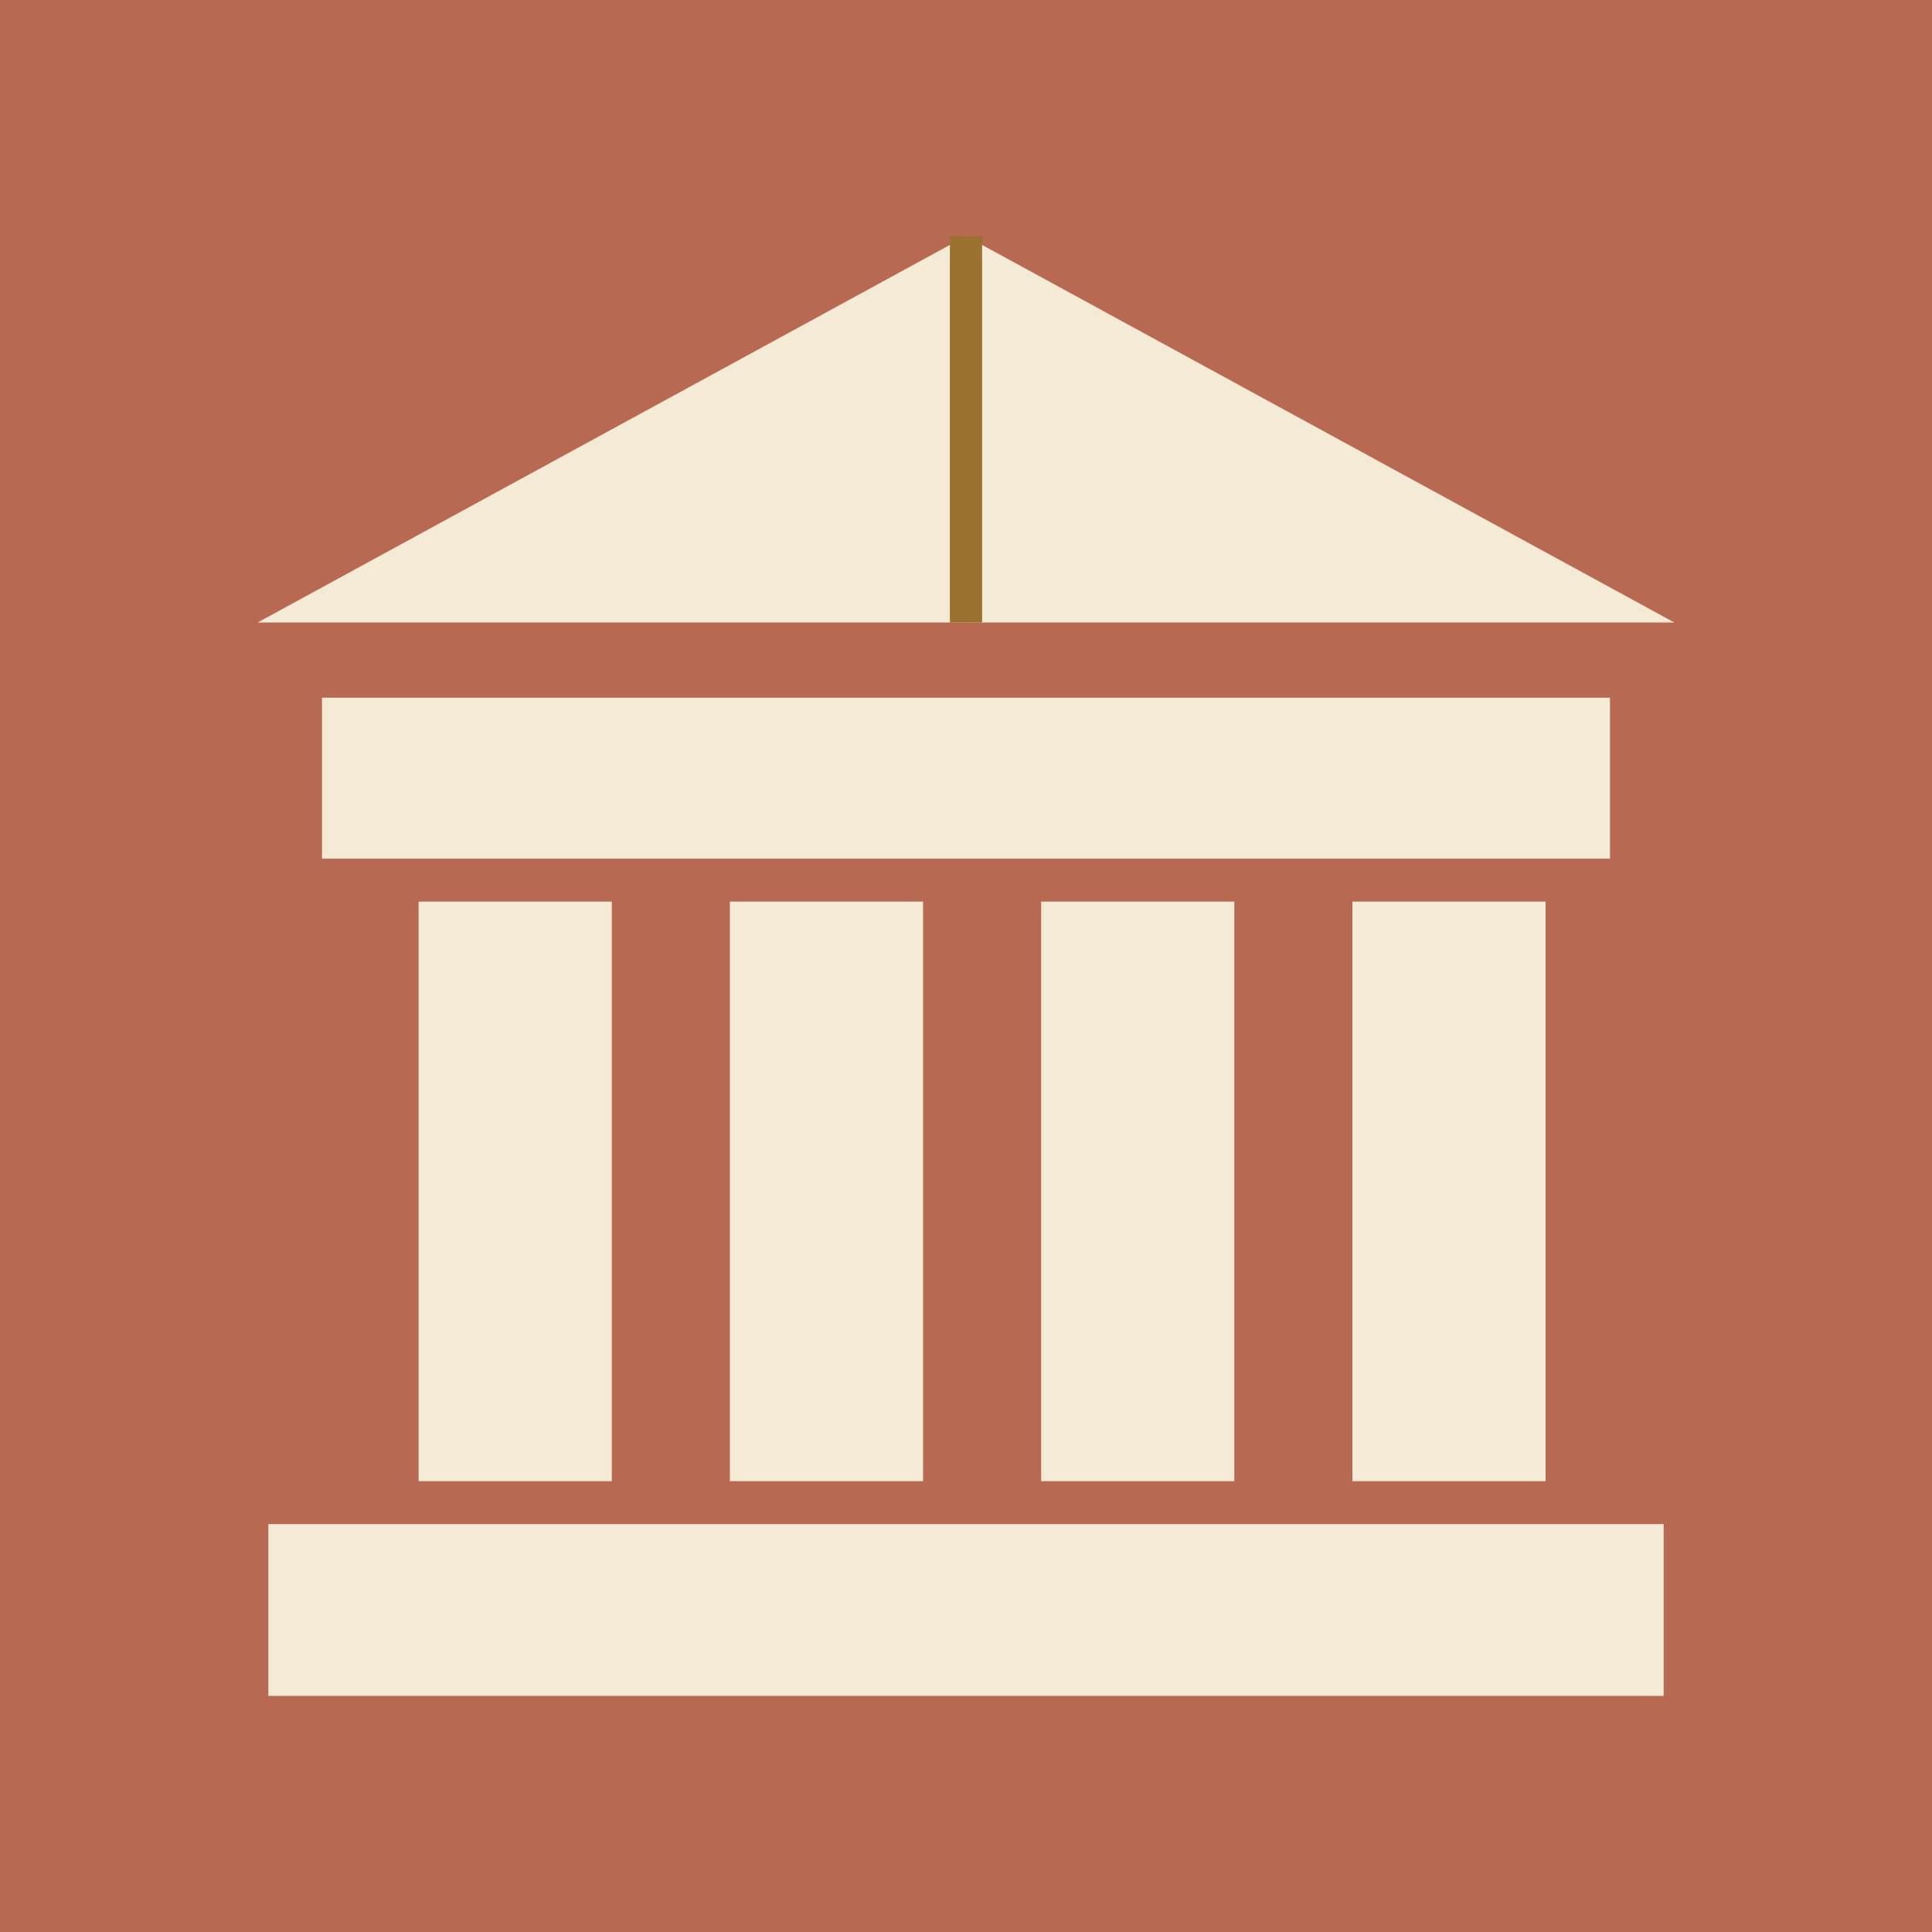
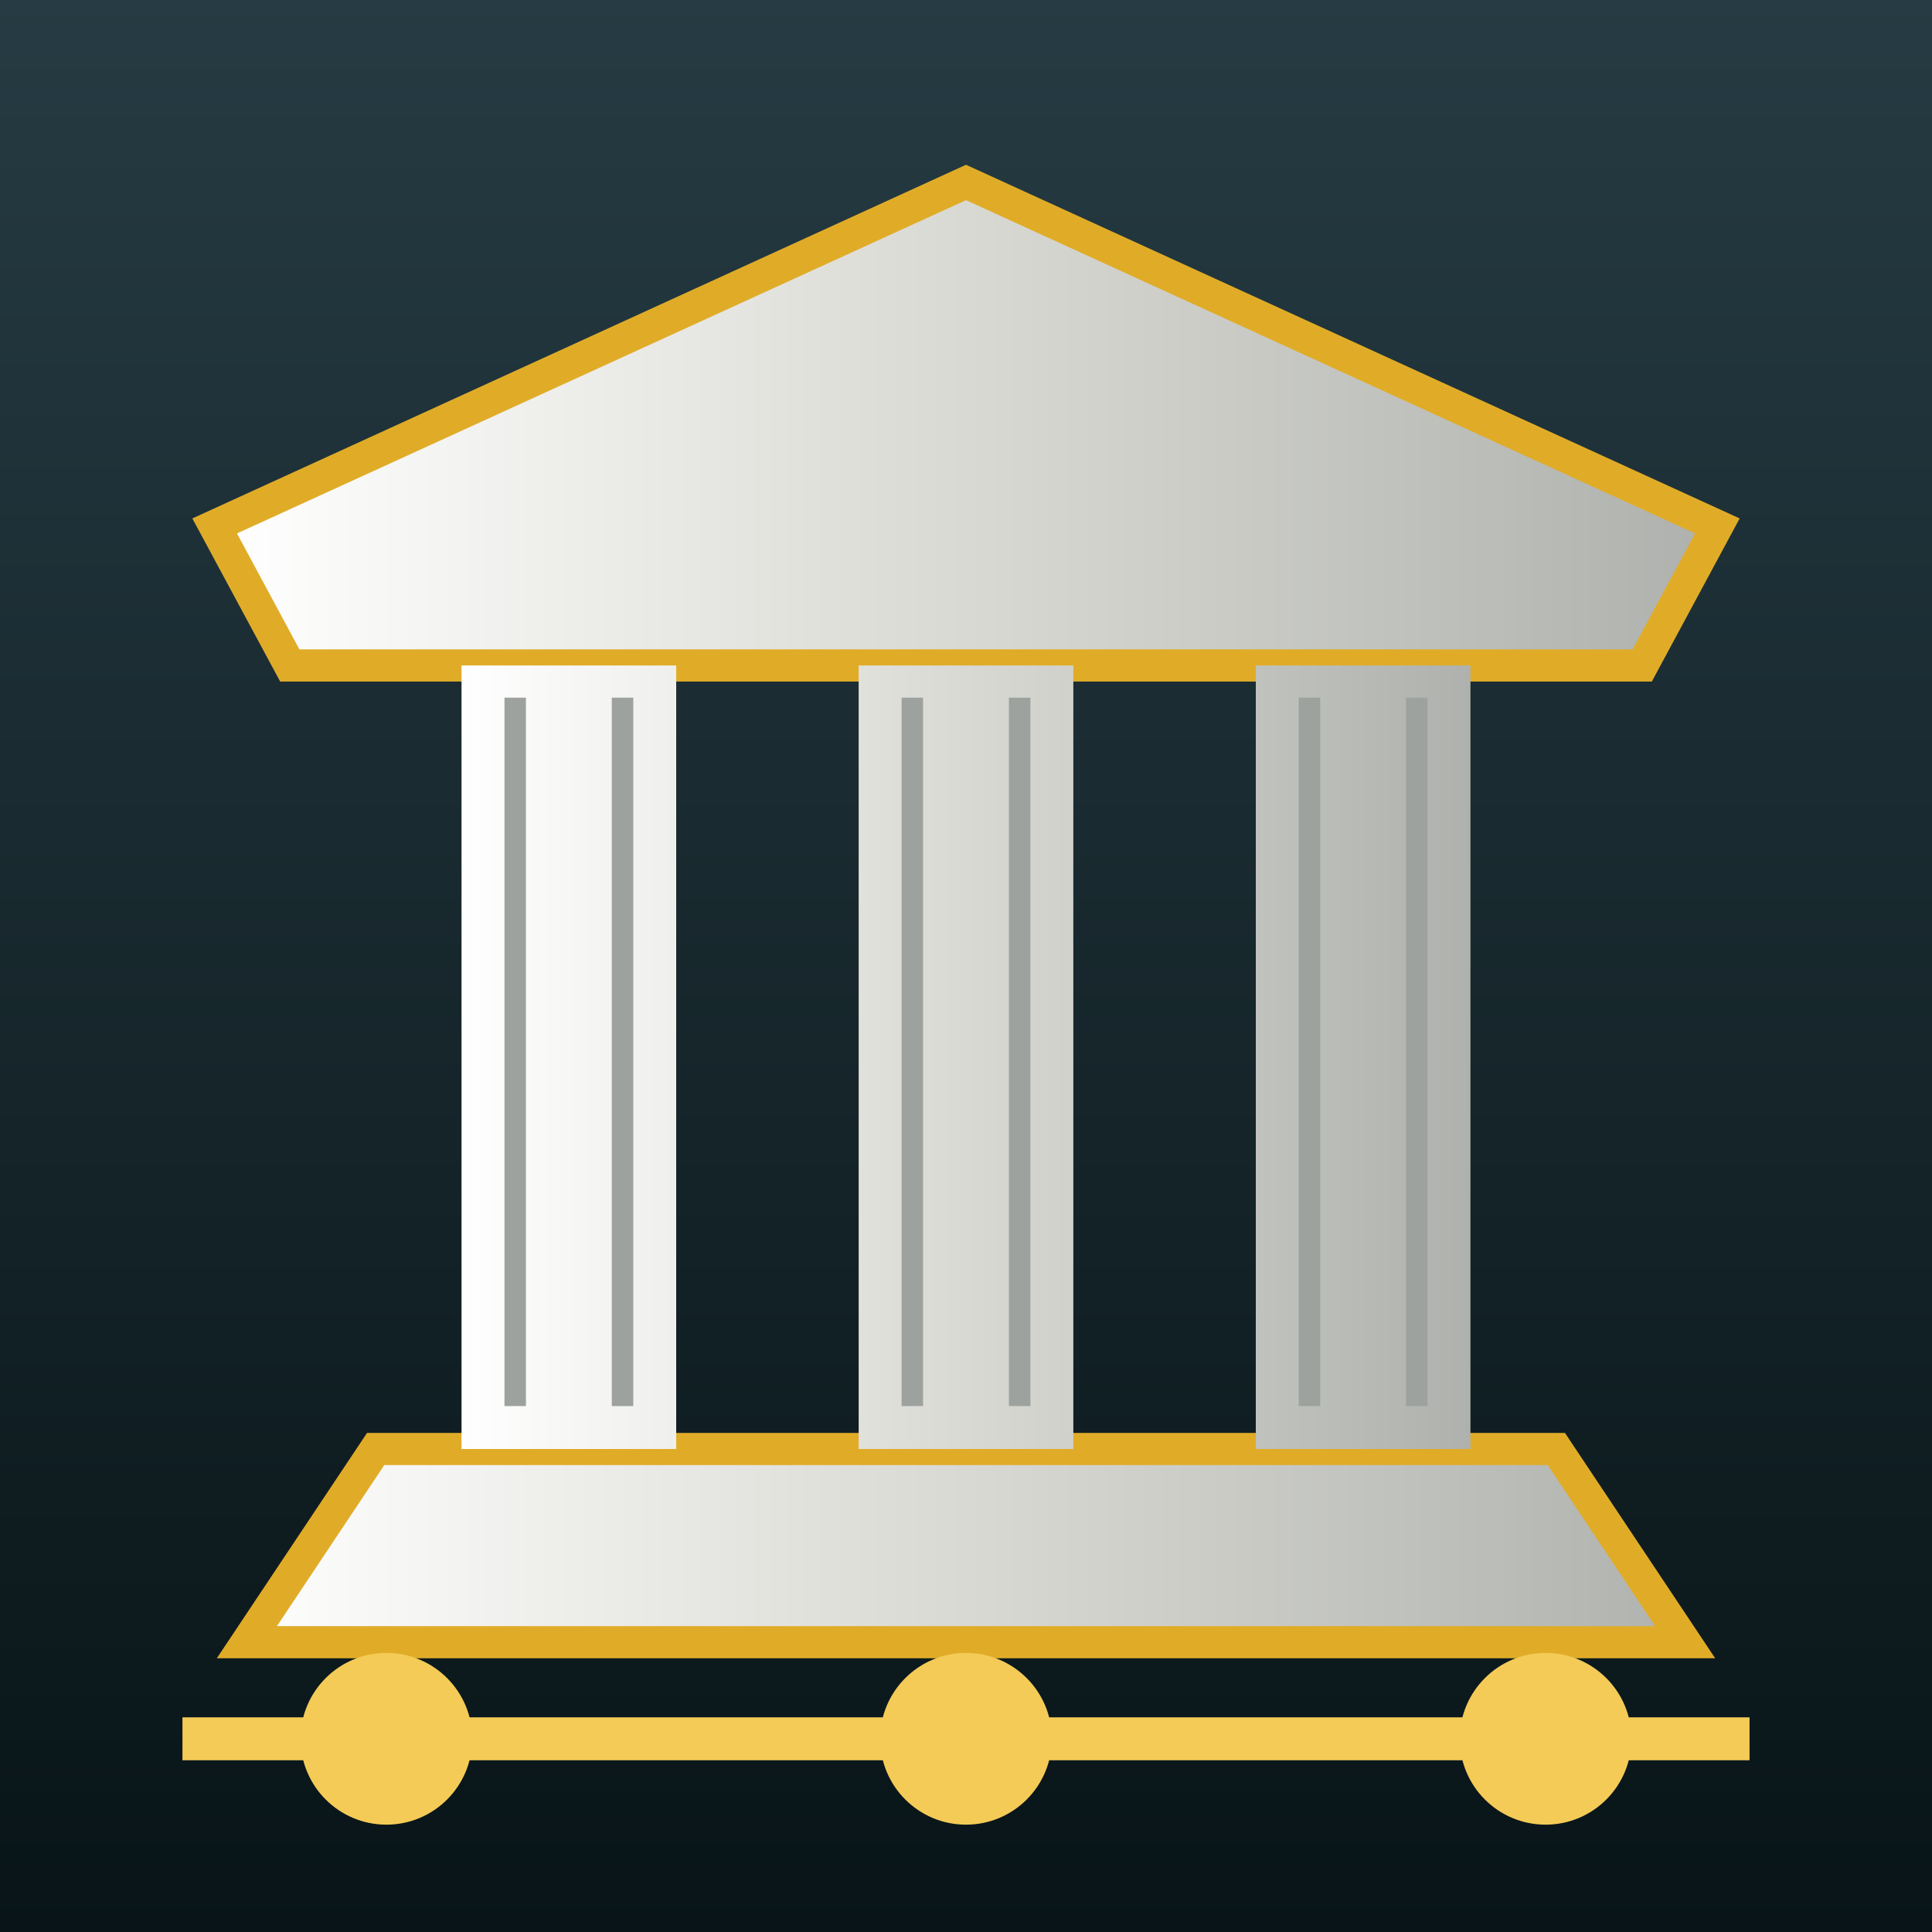
- <svg xmlns="http://www.w3.org/2000/svg" viewBox="0 0 180 180" role="img" aria-label="Abstract museum columns">
-   <rect width="180" height="180" fill="#b86952" />
-   <path d="M24 58h132L90 22zM30 65h120v15H30zM39 84h18v54H39zM68 84h18v54H68zM97 84h18v54H97zM126 84h18v54h-18zM25 142h130v16H25z" fill="#f5ead6" />
-   <path d="M90 22v36" stroke="#9b7130" stroke-width="3" />
+ <svg xmlns="http://www.w3.org/2000/svg" viewBox="0 0 180 180" role="img" aria-label="Classical columns and a historical timeline">
+   <defs>
+     <linearGradient id="bg" x2="0" y2="1">
+       <stop stop-color="#263b43" />
+       <stop offset="1" stop-color="#081417" />
+     </linearGradient>
+     <linearGradient id="stone" x2="1">
+       <stop stop-color="#fff" />
+       <stop offset=".5" stop-color="#d9d9d3" />
+       <stop offset="1" stop-color="#aeb1ad" />
+     </linearGradient>
+   </defs>
+   <rect width="180" height="180" fill="url(#bg)" />
+   <path d="M20 49 90 17l70 32-7 13H27Zm15 86h110l12 18H23Z" fill="url(#stone)" stroke="#e0ac28" stroke-width="3" />
+   <path d="M43 62h20v73H43zm37 0h20v73H80zm37 0h20v73h-20z" fill="url(#stone)" />
+   <path d="M48 65v66M58 65v66M85 65v66M95 65v66M122 65v66M132 65v66" stroke="#9da29e" stroke-width="2" />
+   <path d="M17 162h146" stroke="#f5cb57" stroke-width="4" />
+   <circle cx="36" cy="162" r="8" fill="#f5cb57" />
+   <circle cx="90" cy="162" r="8" fill="#f5cb57" />
+   <circle cx="144" cy="162" r="8" fill="#f5cb57" />
</svg>
